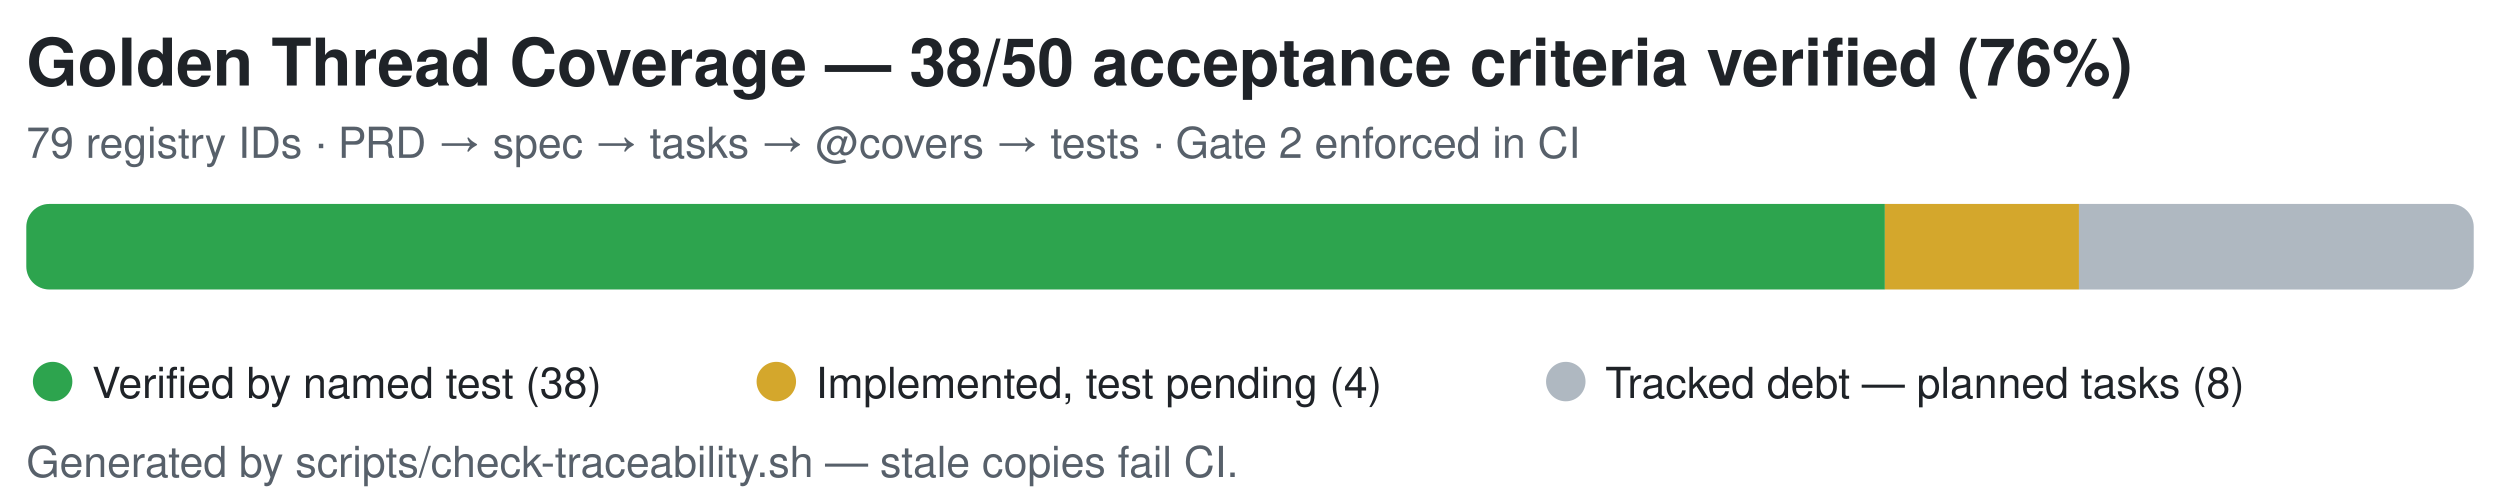
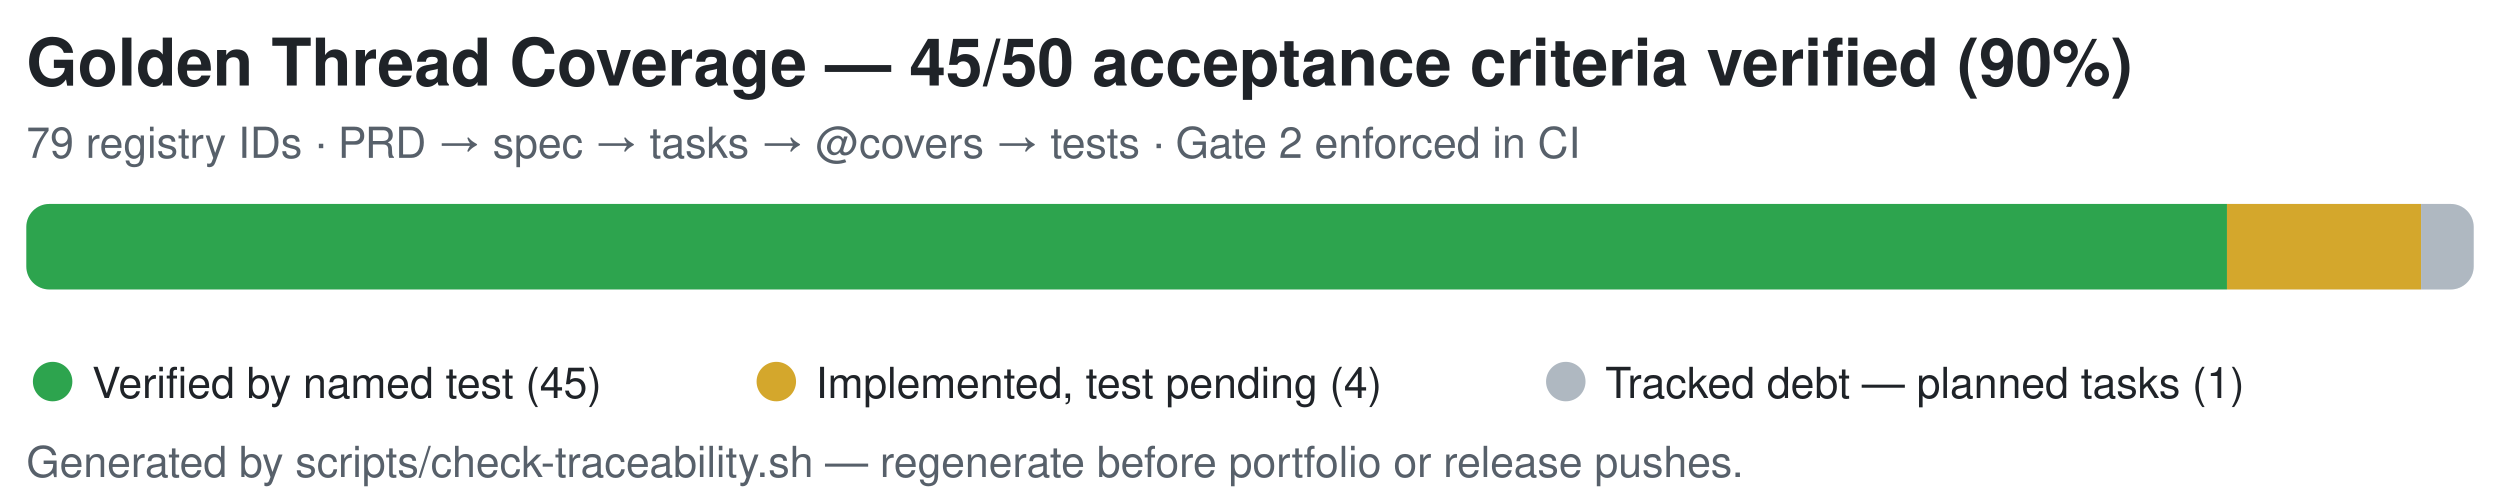
- <svg xmlns="http://www.w3.org/2000/svg" width="760" height="150" viewBox="0 0 760 150" role="img" aria-label="Golden thread coverage: 38 of 50 acceptance criteria verified">
+ <svg xmlns="http://www.w3.org/2000/svg" width="760" height="150" viewBox="0 0 760 150" role="img" aria-label="Golden thread coverage: 45 of 50 acceptance criteria verified">
  <style>
    text { font-family: -apple-system, 'Segoe UI', Helvetica, Arial, sans-serif; }
    .title { font-size: 20px; font-weight: 600; fill: #1f2328; }
    .sub   { font-size: 13px; fill: #57606a; }
    .leg   { font-size: 13px; fill: #1f2328; }
  </style>
-   <text x="8" y="26" class="title">Golden Thread Coverage — 38/50 acceptance criteria verified (76%)</text>
+   <text x="8" y="26" class="title">Golden Thread Coverage — 45/50 acceptance criteria verified (90%)</text>
  <text x="8" y="48" class="sub">79 registry IDs · PRD → spec → tasks → @covers → tests · Gate 2 enforced in CI</text>
  <clipPath id="bar">
    <rect x="8" y="62" width="744" height="26" rx="7" />
  </clipPath>
  <rect x="8" y="62" width="744" height="26" rx="7" fill="#eaeef2" />
  <g clip-path="url(#bar)">
-     <rect x="8" y="62" width="565" height="26" fill="#2da44e" />
-     <rect x="573" y="62" width="59" height="26" fill="#d4a72c" />
-     <rect x="632" y="62" width="120" height="26" fill="#afb8c1" />
+     <rect x="8" y="62" width="669" height="26" fill="#2da44e" />
+     <rect x="677" y="62" width="59" height="26" fill="#d4a72c" />
+     <rect x="736" y="62" width="16" height="26" fill="#afb8c1" />
  </g>
  <circle cx="16" cy="116" r="6" fill="#2da44e" />
-   <text x="28" y="121" class="leg">Verified by named test (38)</text>
+   <text x="28" y="121" class="leg">Verified by named test (45)</text>
  <circle cx="236" cy="116" r="6" fill="#d4a72c" />
  <text x="248" y="121" class="leg">Implemented, test pending (4)</text>
  <circle cx="476" cy="116" r="6" fill="#afb8c1" />
-   <text x="488" y="121" class="leg">Tracked debt — planned tasks (8)</text>
-   <text x="8" y="145" class="sub">Generated by scripts/check-traceability.sh — stale copies fail CI.</text>
+   <text x="488" y="121" class="leg">Tracked debt — planned tasks (1)</text>
+   <text x="8" y="145" class="sub">Generated by scripts/check-traceability.sh — regenerate before portfolio or release pushes.</text>
</svg>
